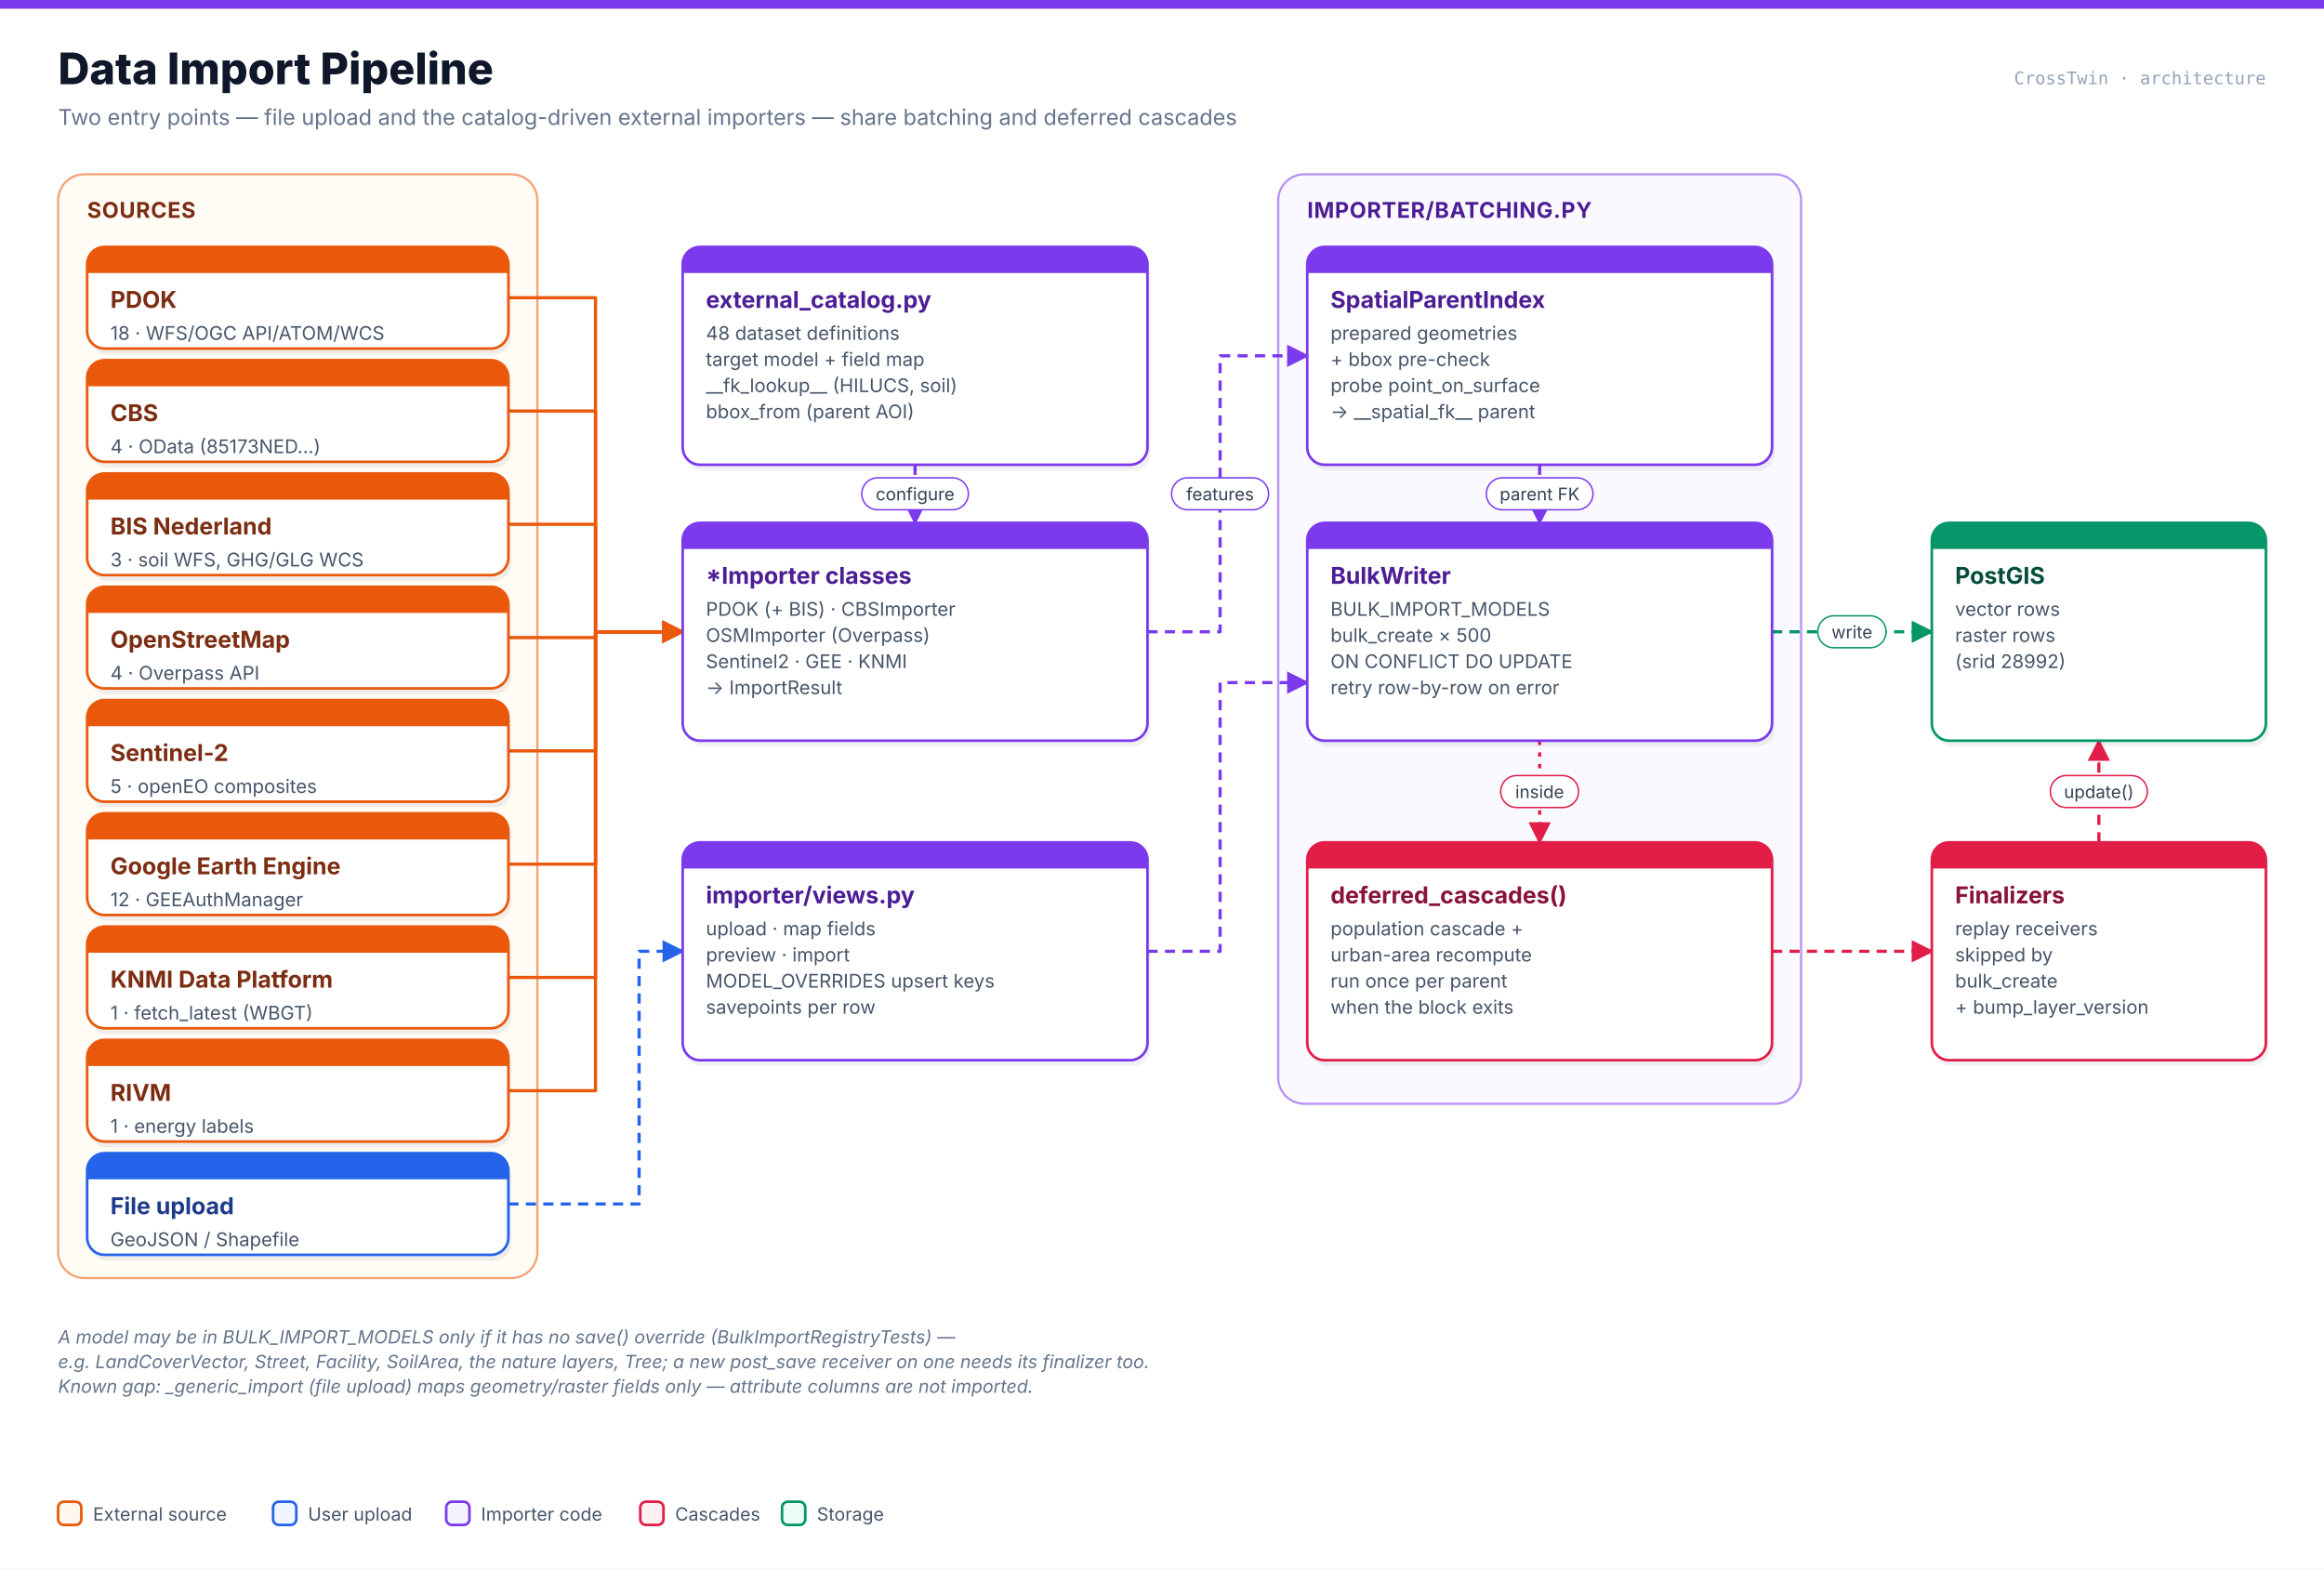
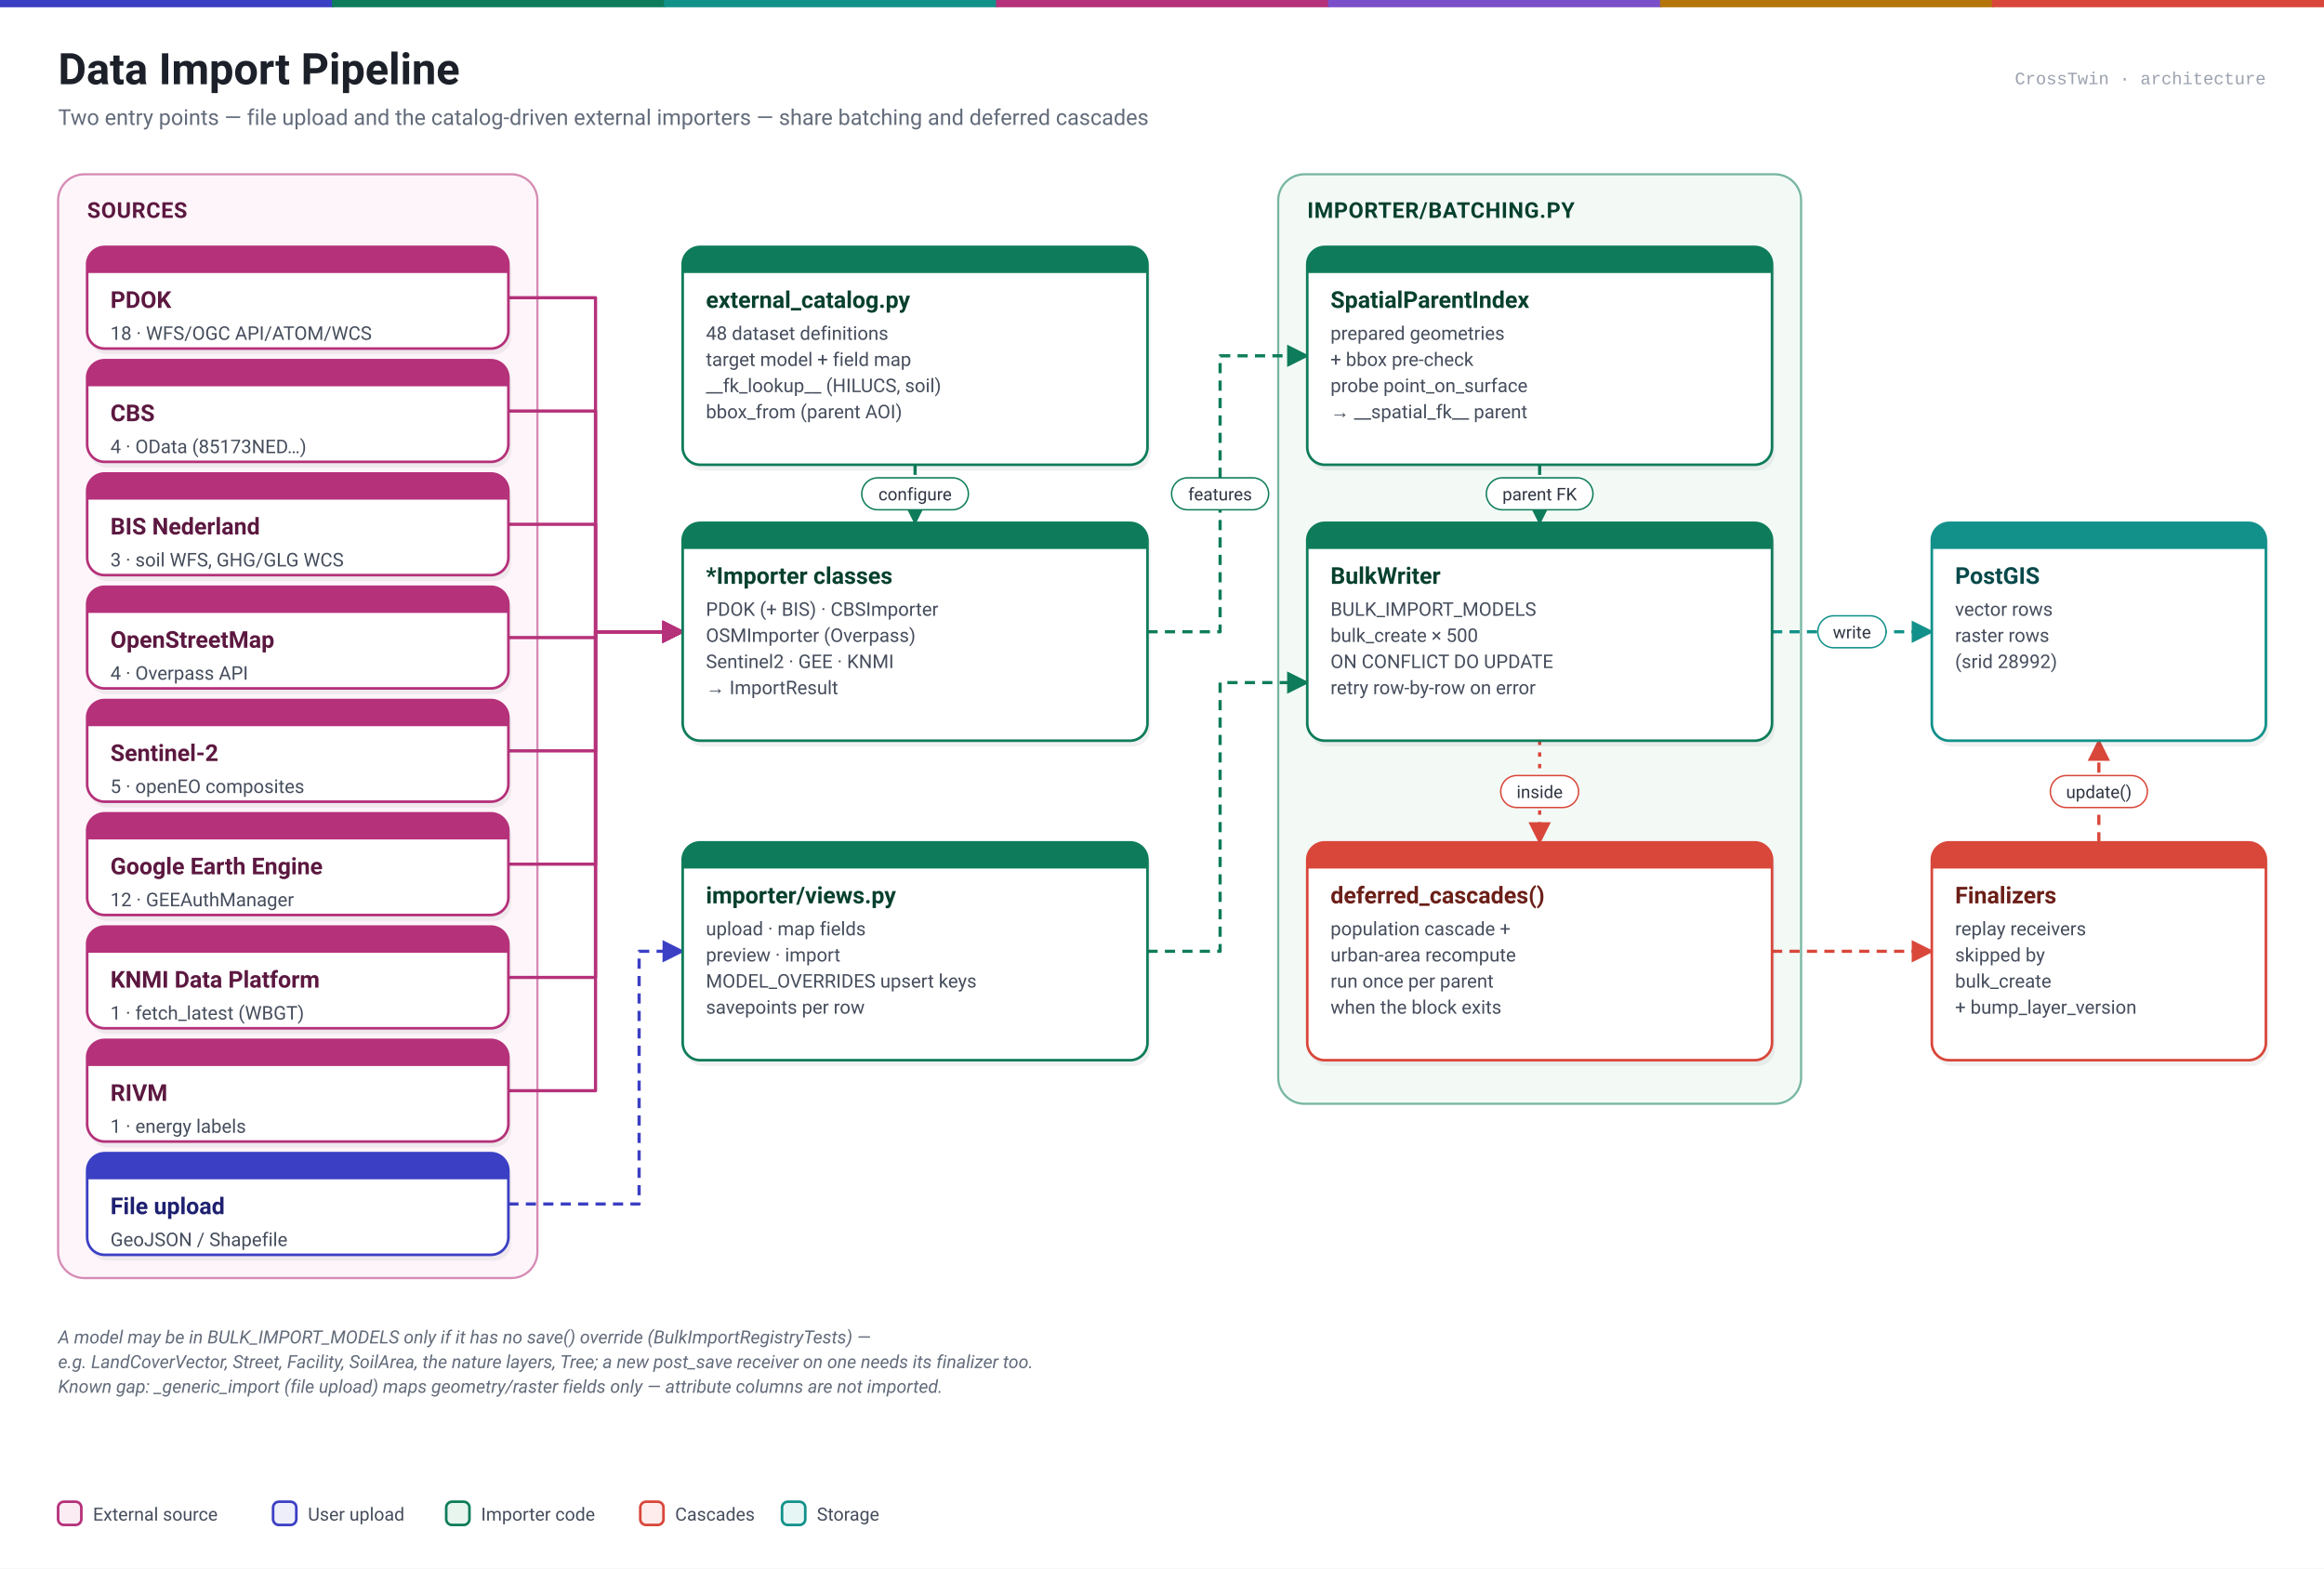
<svg xmlns="http://www.w3.org/2000/svg" viewBox="0 0 1600 1080" width="1600" height="1080" role="img" aria-label="Data Import Pipeline">
  <style>
-   .t { font-family:'Inter','Segoe UI',system-ui,-apple-system,sans-serif; }
-   .m { font-family:'IBM Plex Mono','Cascadia Code',Consolas,monospace; }
+   .t { font-family:'Roboto','Helvetica Neue','Arial',sans-serif; }
+   .m { font-family:'JetBrains Mono','Consolas','Courier New',monospace; }
  .flow { stroke-dasharray:7 5; animation:dash 1.2s linear infinite; }
  @keyframes dash { to { stroke-dashoffset:-24; } }
  @media (prefers-reduced-motion: reduce) { .flow { animation:none; } }
</style>
  <defs>
    <marker id="a-client" viewBox="0 0 10 10" refX="9" refY="5" markerWidth="7" markerHeight="7" orient="auto-start-reverse">
-       <path d="M0,0 L10,5 L0,10 z" fill="#2563eb" />
+       <path d="M0,0 L10,5 L0,10 z" fill="#3b3fc4" />
    </marker>
    <marker id="as-client" viewBox="0 0 10 10" refX="9" refY="5" markerWidth="7" markerHeight="7" orient="auto-start-reverse">
-       <path d="M0,0 L10,5 L0,10 z" fill="#2563eb" />
+       <path d="M0,0 L10,5 L0,10 z" fill="#3b3fc4" />
    </marker>
    <marker id="a-django" viewBox="0 0 10 10" refX="9" refY="5" markerWidth="7" markerHeight="7" orient="auto-start-reverse">
-       <path d="M0,0 L10,5 L0,10 z" fill="#7c3aed" />
+       <path d="M0,0 L10,5 L0,10 z" fill="#0e7c5a" />
    </marker>
    <marker id="as-django" viewBox="0 0 10 10" refX="9" refY="5" markerWidth="7" markerHeight="7" orient="auto-start-reverse">
-       <path d="M0,0 L10,5 L0,10 z" fill="#7c3aed" />
+       <path d="M0,0 L10,5 L0,10 z" fill="#0e7c5a" />
    </marker>
    <marker id="a-data" viewBox="0 0 10 10" refX="9" refY="5" markerWidth="7" markerHeight="7" orient="auto-start-reverse">
-       <path d="M0,0 L10,5 L0,10 z" fill="#059669" />
+       <path d="M0,0 L10,5 L0,10 z" fill="#12918a" />
    </marker>
    <marker id="as-data" viewBox="0 0 10 10" refX="9" refY="5" markerWidth="7" markerHeight="7" orient="auto-start-reverse">
-       <path d="M0,0 L10,5 L0,10 z" fill="#059669" />
+       <path d="M0,0 L10,5 L0,10 z" fill="#12918a" />
    </marker>
    <marker id="a-external" viewBox="0 0 10 10" refX="9" refY="5" markerWidth="7" markerHeight="7" orient="auto-start-reverse">
-       <path d="M0,0 L10,5 L0,10 z" fill="#ea580c" />
+       <path d="M0,0 L10,5 L0,10 z" fill="#b5317a" />
    </marker>
    <marker id="as-external" viewBox="0 0 10 10" refX="9" refY="5" markerWidth="7" markerHeight="7" orient="auto-start-reverse">
-       <path d="M0,0 L10,5 L0,10 z" fill="#ea580c" />
+       <path d="M0,0 L10,5 L0,10 z" fill="#b5317a" />
    </marker>
    <marker id="a-raster" viewBox="0 0 10 10" refX="9" refY="5" markerWidth="7" markerHeight="7" orient="auto-start-reverse">
-       <path d="M0,0 L10,5 L0,10 z" fill="#0891b2" />
+       <path d="M0,0 L10,5 L0,10 z" fill="#7b4fc9" />
    </marker>
    <marker id="as-raster" viewBox="0 0 10 10" refX="9" refY="5" markerWidth="7" markerHeight="7" orient="auto-start-reverse">
-       <path d="M0,0 L10,5 L0,10 z" fill="#0891b2" />
+       <path d="M0,0 L10,5 L0,10 z" fill="#7b4fc9" />
    </marker>
    <marker id="a-cache" viewBox="0 0 10 10" refX="9" refY="5" markerWidth="7" markerHeight="7" orient="auto-start-reverse">
-       <path d="M0,0 L10,5 L0,10 z" fill="#d97706" />
+       <path d="M0,0 L10,5 L0,10 z" fill="#b5750a" />
    </marker>
    <marker id="as-cache" viewBox="0 0 10 10" refX="9" refY="5" markerWidth="7" markerHeight="7" orient="auto-start-reverse">
-       <path d="M0,0 L10,5 L0,10 z" fill="#d97706" />
+       <path d="M0,0 L10,5 L0,10 z" fill="#b5750a" />
    </marker>
    <marker id="a-signal" viewBox="0 0 10 10" refX="9" refY="5" markerWidth="7" markerHeight="7" orient="auto-start-reverse">
-       <path d="M0,0 L10,5 L0,10 z" fill="#e11d48" />
+       <path d="M0,0 L10,5 L0,10 z" fill="#d9473a" />
    </marker>
    <marker id="as-signal" viewBox="0 0 10 10" refX="9" refY="5" markerWidth="7" markerHeight="7" orient="auto-start-reverse">
-       <path d="M0,0 L10,5 L0,10 z" fill="#e11d48" />
+       <path d="M0,0 L10,5 L0,10 z" fill="#d9473a" />
    </marker>
    <marker id="a-neutral" viewBox="0 0 10 10" refX="9" refY="5" markerWidth="7" markerHeight="7" orient="auto-start-reverse">
-       <path d="M0,0 L10,5 L0,10 z" fill="#475569" />
+       <path d="M0,0 L10,5 L0,10 z" fill="#3f4756" />
    </marker>
    <marker id="as-neutral" viewBox="0 0 10 10" refX="9" refY="5" markerWidth="7" markerHeight="7" orient="auto-start-reverse">
-       <path d="M0,0 L10,5 L0,10 z" fill="#475569" />
+       <path d="M0,0 L10,5 L0,10 z" fill="#3f4756" />
    </marker>
  </defs>
  <rect width="1600" height="1080" fill="#ffffff" />
-   <rect width="1600" height="6" fill="#7c3aed" />
-   <text class="t" x="40" y="58" font-size="30" font-weight="800" fill="#0f172a">Data Import Pipeline</text>
-   <text class="t" x="40" y="86" font-size="15" fill="#64748b">Two entry points — file upload and the catalog-driven external importers — share batching and deferred cascades</text>
-   <text class="m" x="1560" y="58" font-size="12" fill="#94a3b8" text-anchor="end">CrossTwin · architecture</text>
-   <rect x="40" y="120" width="330" height="760" rx="18" fill="#fff7ed" fill-opacity="0.55" stroke="#ea580c" stroke-opacity="0.55" stroke-width="1.5" />
-   <text class="t" x="60" y="150" font-size="15" font-weight="700" fill="#7c2d12" letter-spacing="0.4">SOURCES</text>
-   <rect x="880" y="120" width="360" height="640" rx="18" fill="#f5f3ff" fill-opacity="0.55" stroke="#7c3aed" stroke-opacity="0.55" stroke-width="1.5" />
-   <text class="t" x="900" y="150" font-size="15" font-weight="700" fill="#4c1d95" letter-spacing="0.4">IMPORTER/BATCHING.PY</text>
-   <path d="M1060,510 L1060,580" fill="none" stroke="#e11d48" stroke-width="2.2" stroke-linejoin="round" stroke-dasharray="3 5" marker-end="url(#a-signal)" />
-   <path d="M1445,580 L1445,510" fill="none" stroke="#e11d48" stroke-width="2.2" stroke-linejoin="round" class="flow" marker-end="url(#a-signal)" />
-   <path d="M1220,655 L1330,655" fill="none" stroke="#e11d48" stroke-width="2.2" stroke-linejoin="round" class="flow" marker-end="url(#a-signal)" />
-   <path d="M1220,435 L1330,435" fill="none" stroke="#059669" stroke-width="2.2" stroke-linejoin="round" class="flow" marker-end="url(#a-data)" />
-   <path d="M790,655 L840,655 L840,470 L900,470" fill="none" stroke="#7c3aed" stroke-width="2.2" stroke-linejoin="round" class="flow" marker-end="url(#a-django)" />
-   <path d="M1060,320 L1060,360" fill="none" stroke="#7c3aed" stroke-width="2.2" stroke-linejoin="round" class="flow" marker-end="url(#a-django)" />
-   <path d="M790,435 L840,435 L840,245 L900,245" fill="none" stroke="#7c3aed" stroke-width="2.2" stroke-linejoin="round" class="flow" marker-end="url(#a-django)" />
-   <path d="M350,829 L440,829 L440,655 L470,655" fill="none" stroke="#2563eb" stroke-width="2.2" stroke-linejoin="round" class="flow" marker-end="url(#a-client)" />
-   <path d="M630,320 L630,360" fill="none" stroke="#7c3aed" stroke-width="2.2" stroke-linejoin="round" class="flow" marker-end="url(#a-django)" />
-   <path d="M350,751 L410,751 L410,435 L470,435" fill="none" stroke="#ea580c" stroke-width="2.2" stroke-linejoin="round" marker-end="url(#a-external)" />
-   <path d="M350,673 L410,673 L410,435 L470,435" fill="none" stroke="#ea580c" stroke-width="2.2" stroke-linejoin="round" marker-end="url(#a-external)" />
-   <path d="M350,595 L410,595 L410,435 L470,435" fill="none" stroke="#ea580c" stroke-width="2.2" stroke-linejoin="round" marker-end="url(#a-external)" />
-   <path d="M350,517 L410,517 L410,435 L470,435" fill="none" stroke="#ea580c" stroke-width="2.2" stroke-linejoin="round" marker-end="url(#a-external)" />
-   <path d="M350,439 L410,439 L410,435 L470,435" fill="none" stroke="#ea580c" stroke-width="2.2" stroke-linejoin="round" marker-end="url(#a-external)" />
-   <path d="M350,361 L410,361 L410,435 L470,435" fill="none" stroke="#ea580c" stroke-width="2.2" stroke-linejoin="round" marker-end="url(#a-external)" />
-   <path d="M350,283 L410,283 L410,435 L470,435" fill="none" stroke="#ea580c" stroke-width="2.2" stroke-linejoin="round" marker-end="url(#a-external)" />
-   <path d="M350,205 L410,205 L410,435 L470,435" fill="none" stroke="#ea580c" stroke-width="2.2" stroke-linejoin="round" marker-end="url(#a-external)" />
-   <rect x="62" y="174" width="290" height="70" rx="12" fill="#0f172a" fill-opacity="0.06" />
-   <rect x="60" y="170" width="290" height="70" rx="12" fill="#fff" stroke="#ea580c" stroke-width="1.8" />
-   <path d="M72,170 h266 a12,12 0 0 1 12,12 v6 h-290 v-6 a12,12 0 0 1 12,-12 z" fill="#ea580c" />
-   <text class="t" x="76" y="212" font-size="16" font-weight="700" fill="#7c2d12">PDOK</text>
-   <text class="t" x="76" y="234" font-size="13" fill="#475569">18 · WFS/OGC API/ATOM/WCS</text>
-   <rect x="62" y="252" width="290" height="70" rx="12" fill="#0f172a" fill-opacity="0.06" />
-   <rect x="60" y="248" width="290" height="70" rx="12" fill="#fff" stroke="#ea580c" stroke-width="1.8" />
-   <path d="M72,248 h266 a12,12 0 0 1 12,12 v6 h-290 v-6 a12,12 0 0 1 12,-12 z" fill="#ea580c" />
-   <text class="t" x="76" y="290" font-size="16" font-weight="700" fill="#7c2d12">CBS</text>
-   <text class="t" x="76" y="312" font-size="13" fill="#475569">4 · OData (85173NED…)</text>
-   <rect x="62" y="330" width="290" height="70" rx="12" fill="#0f172a" fill-opacity="0.06" />
-   <rect x="60" y="326" width="290" height="70" rx="12" fill="#fff" stroke="#ea580c" stroke-width="1.8" />
-   <path d="M72,326 h266 a12,12 0 0 1 12,12 v6 h-290 v-6 a12,12 0 0 1 12,-12 z" fill="#ea580c" />
-   <text class="t" x="76" y="368" font-size="16" font-weight="700" fill="#7c2d12">BIS Nederland</text>
-   <text class="t" x="76" y="390" font-size="13" fill="#475569">3 · soil WFS, GHG/GLG WCS</text>
-   <rect x="62" y="408" width="290" height="70" rx="12" fill="#0f172a" fill-opacity="0.06" />
-   <rect x="60" y="404" width="290" height="70" rx="12" fill="#fff" stroke="#ea580c" stroke-width="1.8" />
-   <path d="M72,404 h266 a12,12 0 0 1 12,12 v6 h-290 v-6 a12,12 0 0 1 12,-12 z" fill="#ea580c" />
-   <text class="t" x="76" y="446" font-size="16" font-weight="700" fill="#7c2d12">OpenStreetMap</text>
-   <text class="t" x="76" y="468" font-size="13" fill="#475569">4 · Overpass API</text>
-   <rect x="62" y="486" width="290" height="70" rx="12" fill="#0f172a" fill-opacity="0.06" />
-   <rect x="60" y="482" width="290" height="70" rx="12" fill="#fff" stroke="#ea580c" stroke-width="1.8" />
-   <path d="M72,482 h266 a12,12 0 0 1 12,12 v6 h-290 v-6 a12,12 0 0 1 12,-12 z" fill="#ea580c" />
-   <text class="t" x="76" y="524" font-size="16" font-weight="700" fill="#7c2d12">Sentinel-2</text>
-   <text class="t" x="76" y="546" font-size="13" fill="#475569">5 · openEO composites</text>
-   <rect x="62" y="564" width="290" height="70" rx="12" fill="#0f172a" fill-opacity="0.06" />
-   <rect x="60" y="560" width="290" height="70" rx="12" fill="#fff" stroke="#ea580c" stroke-width="1.8" />
-   <path d="M72,560 h266 a12,12 0 0 1 12,12 v6 h-290 v-6 a12,12 0 0 1 12,-12 z" fill="#ea580c" />
-   <text class="t" x="76" y="602" font-size="16" font-weight="700" fill="#7c2d12">Google Earth Engine</text>
-   <text class="t" x="76" y="624" font-size="13" fill="#475569">12 · GEEAuthManager</text>
-   <rect x="62" y="642" width="290" height="70" rx="12" fill="#0f172a" fill-opacity="0.06" />
-   <rect x="60" y="638" width="290" height="70" rx="12" fill="#fff" stroke="#ea580c" stroke-width="1.8" />
-   <path d="M72,638 h266 a12,12 0 0 1 12,12 v6 h-290 v-6 a12,12 0 0 1 12,-12 z" fill="#ea580c" />
-   <text class="t" x="76" y="680" font-size="16" font-weight="700" fill="#7c2d12">KNMI Data Platform</text>
-   <text class="t" x="76" y="702" font-size="13" fill="#475569">1 · fetch_latest (WBGT)</text>
-   <rect x="62" y="720" width="290" height="70" rx="12" fill="#0f172a" fill-opacity="0.06" />
-   <rect x="60" y="716" width="290" height="70" rx="12" fill="#fff" stroke="#ea580c" stroke-width="1.8" />
-   <path d="M72,716 h266 a12,12 0 0 1 12,12 v6 h-290 v-6 a12,12 0 0 1 12,-12 z" fill="#ea580c" />
-   <text class="t" x="76" y="758" font-size="16" font-weight="700" fill="#7c2d12">RIVM</text>
-   <text class="t" x="76" y="780" font-size="13" fill="#475569">1 · energy labels</text>
-   <rect x="62" y="798" width="290" height="70" rx="12" fill="#0f172a" fill-opacity="0.06" />
-   <rect x="60" y="794" width="290" height="70" rx="12" fill="#fff" stroke="#2563eb" stroke-width="1.8" />
-   <path d="M72,794 h266 a12,12 0 0 1 12,12 v6 h-290 v-6 a12,12 0 0 1 12,-12 z" fill="#2563eb" />
-   <text class="t" x="76" y="836" font-size="16" font-weight="700" fill="#1e3a8a">File upload</text>
-   <text class="t" x="76" y="858" font-size="13" fill="#475569">GeoJSON / Shapefile</text>
-   <rect x="472" y="174" width="320" height="150" rx="12" fill="#0f172a" fill-opacity="0.06" />
-   <rect x="470" y="170" width="320" height="150" rx="12" fill="#fff" stroke="#7c3aed" stroke-width="1.8" />
-   <path d="M482,170 h296 a12,12 0 0 1 12,12 v6 h-320 v-6 a12,12 0 0 1 12,-12 z" fill="#7c3aed" />
-   <text class="t" x="486" y="212" font-size="16" font-weight="700" fill="#4c1d95">external_catalog.py</text>
-   <text class="t" x="486" y="234" font-size="13" fill="#475569">48 dataset definitions</text>
-   <text class="t" x="486" y="252" font-size="13" fill="#475569">target model + field map</text>
-   <text class="t" x="486" y="270" font-size="13" fill="#475569">__fk_lookup__ (HILUCS, soil)</text>
-   <text class="t" x="486" y="288" font-size="13" fill="#475569">bbox_from (parent AOI)</text>
-   <rect x="472" y="364" width="320" height="150" rx="12" fill="#0f172a" fill-opacity="0.06" />
-   <rect x="470" y="360" width="320" height="150" rx="12" fill="#fff" stroke="#7c3aed" stroke-width="1.8" />
-   <path d="M482,360 h296 a12,12 0 0 1 12,12 v6 h-320 v-6 a12,12 0 0 1 12,-12 z" fill="#7c3aed" />
-   <text class="t" x="486" y="402" font-size="16" font-weight="700" fill="#4c1d95">*Importer classes</text>
-   <text class="t" x="486" y="424" font-size="13" fill="#475569">PDOK (+ BIS) · CBSImporter</text>
-   <text class="t" x="486" y="442" font-size="13" fill="#475569">OSMImporter (Overpass)</text>
-   <text class="t" x="486" y="460" font-size="13" fill="#475569">Sentinel2 · GEE · KNMI</text>
-   <text class="t" x="486" y="478" font-size="13" fill="#475569">→ ImportResult</text>
-   <rect x="472" y="584" width="320" height="150" rx="12" fill="#0f172a" fill-opacity="0.06" />
-   <rect x="470" y="580" width="320" height="150" rx="12" fill="#fff" stroke="#7c3aed" stroke-width="1.8" />
-   <path d="M482,580 h296 a12,12 0 0 1 12,12 v6 h-320 v-6 a12,12 0 0 1 12,-12 z" fill="#7c3aed" />
-   <text class="t" x="486" y="622" font-size="16" font-weight="700" fill="#4c1d95">importer/views.py</text>
-   <text class="t" x="486" y="644" font-size="13" fill="#475569">upload · map fields</text>
-   <text class="t" x="486" y="662" font-size="13" fill="#475569">preview · import</text>
-   <text class="t" x="486" y="680" font-size="13" fill="#475569">MODEL_OVERRIDES upsert keys</text>
-   <text class="t" x="486" y="698" font-size="13" fill="#475569">savepoints per row</text>
-   <rect x="902" y="174" width="320" height="150" rx="12" fill="#0f172a" fill-opacity="0.06" />
-   <rect x="900" y="170" width="320" height="150" rx="12" fill="#fff" stroke="#7c3aed" stroke-width="1.8" />
-   <path d="M912,170 h296 a12,12 0 0 1 12,12 v6 h-320 v-6 a12,12 0 0 1 12,-12 z" fill="#7c3aed" />
-   <text class="t" x="916" y="212" font-size="16" font-weight="700" fill="#4c1d95">SpatialParentIndex</text>
-   <text class="t" x="916" y="234" font-size="13" fill="#475569">prepared geometries</text>
-   <text class="t" x="916" y="252" font-size="13" fill="#475569">+ bbox pre-check</text>
-   <text class="t" x="916" y="270" font-size="13" fill="#475569">probe point_on_surface</text>
-   <text class="t" x="916" y="288" font-size="13" fill="#475569">→ __spatial_fk__ parent</text>
-   <rect x="902" y="364" width="320" height="150" rx="12" fill="#0f172a" fill-opacity="0.06" />
-   <rect x="900" y="360" width="320" height="150" rx="12" fill="#fff" stroke="#7c3aed" stroke-width="1.8" />
-   <path d="M912,360 h296 a12,12 0 0 1 12,12 v6 h-320 v-6 a12,12 0 0 1 12,-12 z" fill="#7c3aed" />
-   <text class="t" x="916" y="402" font-size="16" font-weight="700" fill="#4c1d95">BulkWriter</text>
-   <text class="t" x="916" y="424" font-size="13" fill="#475569">BULK_IMPORT_MODELS</text>
-   <text class="t" x="916" y="442" font-size="13" fill="#475569">bulk_create × 500</text>
-   <text class="t" x="916" y="460" font-size="13" fill="#475569">ON CONFLICT DO UPDATE</text>
-   <text class="t" x="916" y="478" font-size="13" fill="#475569">retry row-by-row on error</text>
-   <rect x="902" y="584" width="320" height="150" rx="12" fill="#0f172a" fill-opacity="0.06" />
-   <rect x="900" y="580" width="320" height="150" rx="12" fill="#fff" stroke="#e11d48" stroke-width="1.8" />
-   <path d="M912,580 h296 a12,12 0 0 1 12,12 v6 h-320 v-6 a12,12 0 0 1 12,-12 z" fill="#e11d48" />
-   <text class="t" x="916" y="622" font-size="16" font-weight="700" fill="#881337">deferred_cascades()</text>
-   <text class="t" x="916" y="644" font-size="13" fill="#475569">population cascade +</text>
-   <text class="t" x="916" y="662" font-size="13" fill="#475569">urban-area recompute</text>
-   <text class="t" x="916" y="680" font-size="13" fill="#475569">run once per parent</text>
-   <text class="t" x="916" y="698" font-size="13" fill="#475569">when the block exits</text>
-   <rect x="1332" y="364" width="230" height="150" rx="12" fill="#0f172a" fill-opacity="0.06" />
-   <rect x="1330" y="360" width="230" height="150" rx="12" fill="#fff" stroke="#059669" stroke-width="1.8" />
-   <path d="M1342,360 h206 a12,12 0 0 1 12,12 v6 h-230 v-6 a12,12 0 0 1 12,-12 z" fill="#059669" />
-   <text class="t" x="1346" y="402" font-size="16" font-weight="700" fill="#064e3b">PostGIS</text>
-   <text class="t" x="1346" y="424" font-size="13" fill="#475569">vector rows</text>
-   <text class="t" x="1346" y="442" font-size="13" fill="#475569">raster rows</text>
-   <text class="t" x="1346" y="460" font-size="13" fill="#475569">(srid 28992)</text>
-   <rect x="1332" y="584" width="230" height="150" rx="12" fill="#0f172a" fill-opacity="0.06" />
-   <rect x="1330" y="580" width="230" height="150" rx="12" fill="#fff" stroke="#e11d48" stroke-width="1.8" />
-   <path d="M1342,580 h206 a12,12 0 0 1 12,12 v6 h-230 v-6 a12,12 0 0 1 12,-12 z" fill="#e11d48" />
-   <text class="t" x="1346" y="622" font-size="16" font-weight="700" fill="#881337">Finalizers</text>
-   <text class="t" x="1346" y="644" font-size="13" fill="#475569">replay receivers</text>
-   <text class="t" x="1346" y="662" font-size="13" fill="#475569">skipped by</text>
-   <text class="t" x="1346" y="680" font-size="13" fill="#475569">bulk_create</text>
-   <text class="t" x="1346" y="698" font-size="13" fill="#475569">+ bump_layer_version</text>
-   <rect x="593.3" y="329.0" width="73.4" height="22" rx="11" fill="#fff" stroke="#7c3aed" stroke-width="1" />
-   <text class="t" x="630.0" y="344.5" font-size="12" fill="#334155" text-anchor="middle">configure</text>
-   <rect x="806.6" y="329.0" width="66.8" height="22" rx="11" fill="#fff" stroke="#7c3aed" stroke-width="1" />
-   <text class="t" x="840.0" y="344.5" font-size="12" fill="#334155" text-anchor="middle">features</text>
-   <rect x="1023.3" y="329.0" width="73.4" height="22" rx="11" fill="#fff" stroke="#7c3aed" stroke-width="1" />
-   <text class="t" x="1060.0" y="344.5" font-size="12" fill="#334155" text-anchor="middle">parent FK</text>
-   <rect x="1251.5" y="424.0" width="47.0" height="22" rx="11" fill="#fff" stroke="#059669" stroke-width="1" />
-   <text class="t" x="1275.0" y="439.5" font-size="12" fill="#334155" text-anchor="middle">write</text>
-   <rect x="1411.6" y="534.0" width="66.8" height="22" rx="11" fill="#fff" stroke="#e11d48" stroke-width="1" />
-   <text class="t" x="1445.0" y="549.5" font-size="12" fill="#334155" text-anchor="middle">update()</text>
-   <rect x="1033.2" y="534.0" width="53.6" height="22" rx="11" fill="#fff" stroke="#e11d48" stroke-width="1" />
-   <text class="t" x="1060.0" y="549.5" font-size="12" fill="#334155" text-anchor="middle">inside</text>
-   <text class="t" x="40" y="925" font-size="12.5" fill="#64748b" font-style="italic">A model may be in BULK_IMPORT_MODELS only if it has no save() override (BulkImportRegistryTests) —</text>
-   <text class="t" x="40" y="942" font-size="12.5" fill="#64748b" font-style="italic">e.g. LandCoverVector, Street, Facility, SoilArea, the nature layers, Tree; a new post_save receiver on one needs its finalizer too.</text>
-   <text class="t" x="40" y="959" font-size="12.5" fill="#64748b" font-style="italic">Known gap: _generic_import (file upload) maps geometry/raster fields only — attribute columns are not imported.</text>
-   <rect x="40" y="1034" width="16" height="16" rx="4" fill="#fff7ed" stroke="#ea580c" stroke-width="1.8" />
-   <text class="t" x="64" y="1047" font-size="12.5" fill="#475569">External source</text>
-   <rect x="188.0" y="1034" width="16" height="16" rx="4" fill="#eff6ff" stroke="#2563eb" stroke-width="1.8" />
-   <text class="t" x="212.0" y="1047" font-size="12.5" fill="#475569">User upload</text>
-   <rect x="307.2" y="1034" width="16" height="16" rx="4" fill="#f5f3ff" stroke="#7c3aed" stroke-width="1.8" />
-   <text class="t" x="331.2" y="1047" font-size="12.5" fill="#475569">Importer code</text>
-   <rect x="440.8" y="1034" width="16" height="16" rx="4" fill="#fff1f2" stroke="#e11d48" stroke-width="1.8" />
-   <text class="t" x="464.8" y="1047" font-size="12.5" fill="#475569">Cascades</text>
-   <rect x="538.4" y="1034" width="16" height="16" rx="4" fill="#ecfdf5" stroke="#059669" stroke-width="1.8" />
-   <text class="t" x="562.4" y="1047" font-size="12.5" fill="#475569">Storage</text>
+   <rect x="0.0" width="229.6" height="5" fill="#3b3fc4" />
+   <rect x="228.6" width="229.6" height="5" fill="#0e7c5a" />
+   <rect x="457.1" width="229.6" height="5" fill="#12918a" />
+   <rect x="685.7" width="229.6" height="5" fill="#b5317a" />
+   <rect x="914.3" width="229.6" height="5" fill="#7b4fc9" />
+   <rect x="1142.9" width="229.6" height="5" fill="#b5750a" />
+   <rect x="1371.4" width="229.6" height="5" fill="#d9473a" />
+   <text class="t" x="40" y="58" font-size="30" font-weight="600" fill="#1b2029">Data Import Pipeline</text>
+   <text class="t" x="40" y="86" font-size="15" fill="#626b7a">Two entry points — file upload and the catalog-driven external importers — share batching and deferred cascades</text>
+   <text class="m" x="1560" y="58" font-size="12" fill="#9aa1ad" text-anchor="end">CrossTwin · architecture</text>
+   <rect x="40" y="120" width="330" height="760" rx="18" fill="#fbecf4" fill-opacity="0.55" stroke="#b5317a" stroke-opacity="0.55" stroke-width="1.5" />
+   <text class="t" x="60" y="150" font-size="15" font-weight="700" fill="#5c1840" letter-spacing="0.4">SOURCES</text>
+   <rect x="880" y="120" width="360" height="640" rx="18" fill="#e8f5ef" fill-opacity="0.55" stroke="#0e7c5a" stroke-opacity="0.55" stroke-width="1.5" />
+   <text class="t" x="900" y="150" font-size="15" font-weight="700" fill="#07402e" letter-spacing="0.4">IMPORTER/BATCHING.PY</text>
+   <path d="M1060,510 L1060,580" fill="none" stroke="#d9473a" stroke-width="2.2" stroke-linejoin="round" stroke-dasharray="3 5" marker-end="url(#a-signal)" />
+   <path d="M1445,580 L1445,510" fill="none" stroke="#d9473a" stroke-width="2.2" stroke-linejoin="round" class="flow" marker-end="url(#a-signal)" />
+   <path d="M1220,655 L1330,655" fill="none" stroke="#d9473a" stroke-width="2.2" stroke-linejoin="round" class="flow" marker-end="url(#a-signal)" />
+   <path d="M1220,435 L1330,435" fill="none" stroke="#12918a" stroke-width="2.2" stroke-linejoin="round" class="flow" marker-end="url(#a-data)" />
+   <path d="M790,655 L840,655 L840,470 L900,470" fill="none" stroke="#0e7c5a" stroke-width="2.2" stroke-linejoin="round" class="flow" marker-end="url(#a-django)" />
+   <path d="M1060,320 L1060,360" fill="none" stroke="#0e7c5a" stroke-width="2.2" stroke-linejoin="round" class="flow" marker-end="url(#a-django)" />
+   <path d="M790,435 L840,435 L840,245 L900,245" fill="none" stroke="#0e7c5a" stroke-width="2.2" stroke-linejoin="round" class="flow" marker-end="url(#a-django)" />
+   <path d="M350,829 L440,829 L440,655 L470,655" fill="none" stroke="#3b3fc4" stroke-width="2.2" stroke-linejoin="round" class="flow" marker-end="url(#a-client)" />
+   <path d="M630,320 L630,360" fill="none" stroke="#0e7c5a" stroke-width="2.2" stroke-linejoin="round" class="flow" marker-end="url(#a-django)" />
+   <path d="M350,751 L410,751 L410,435 L470,435" fill="none" stroke="#b5317a" stroke-width="2.2" stroke-linejoin="round" marker-end="url(#a-external)" />
+   <path d="M350,673 L410,673 L410,435 L470,435" fill="none" stroke="#b5317a" stroke-width="2.2" stroke-linejoin="round" marker-end="url(#a-external)" />
+   <path d="M350,595 L410,595 L410,435 L470,435" fill="none" stroke="#b5317a" stroke-width="2.2" stroke-linejoin="round" marker-end="url(#a-external)" />
+   <path d="M350,517 L410,517 L410,435 L470,435" fill="none" stroke="#b5317a" stroke-width="2.2" stroke-linejoin="round" marker-end="url(#a-external)" />
+   <path d="M350,439 L410,439 L410,435 L470,435" fill="none" stroke="#b5317a" stroke-width="2.2" stroke-linejoin="round" marker-end="url(#a-external)" />
+   <path d="M350,361 L410,361 L410,435 L470,435" fill="none" stroke="#b5317a" stroke-width="2.2" stroke-linejoin="round" marker-end="url(#a-external)" />
+   <path d="M350,283 L410,283 L410,435 L470,435" fill="none" stroke="#b5317a" stroke-width="2.2" stroke-linejoin="round" marker-end="url(#a-external)" />
+   <path d="M350,205 L410,205 L410,435 L470,435" fill="none" stroke="#b5317a" stroke-width="2.2" stroke-linejoin="round" marker-end="url(#a-external)" />
+   <rect x="62" y="174" width="290" height="70" rx="12" fill="#1b2029" fill-opacity="0.06" />
+   <rect x="60" y="170" width="290" height="70" rx="12" fill="#fff" stroke="#b5317a" stroke-width="1.8" />
+   <path d="M72,170 h266 a12,12 0 0 1 12,12 v6 h-290 v-6 a12,12 0 0 1 12,-12 z" fill="#b5317a" />
+   <text class="t" x="76" y="212" font-size="16" font-weight="700" fill="#5c1840">PDOK</text>
+   <text class="t" x="76" y="234" font-size="13" fill="#454d5c">18 · WFS/OGC API/ATOM/WCS</text>
+   <rect x="62" y="252" width="290" height="70" rx="12" fill="#1b2029" fill-opacity="0.06" />
+   <rect x="60" y="248" width="290" height="70" rx="12" fill="#fff" stroke="#b5317a" stroke-width="1.8" />
+   <path d="M72,248 h266 a12,12 0 0 1 12,12 v6 h-290 v-6 a12,12 0 0 1 12,-12 z" fill="#b5317a" />
+   <text class="t" x="76" y="290" font-size="16" font-weight="700" fill="#5c1840">CBS</text>
+   <text class="t" x="76" y="312" font-size="13" fill="#454d5c">4 · OData (85173NED…)</text>
+   <rect x="62" y="330" width="290" height="70" rx="12" fill="#1b2029" fill-opacity="0.06" />
+   <rect x="60" y="326" width="290" height="70" rx="12" fill="#fff" stroke="#b5317a" stroke-width="1.8" />
+   <path d="M72,326 h266 a12,12 0 0 1 12,12 v6 h-290 v-6 a12,12 0 0 1 12,-12 z" fill="#b5317a" />
+   <text class="t" x="76" y="368" font-size="16" font-weight="700" fill="#5c1840">BIS Nederland</text>
+   <text class="t" x="76" y="390" font-size="13" fill="#454d5c">3 · soil WFS, GHG/GLG WCS</text>
+   <rect x="62" y="408" width="290" height="70" rx="12" fill="#1b2029" fill-opacity="0.06" />
+   <rect x="60" y="404" width="290" height="70" rx="12" fill="#fff" stroke="#b5317a" stroke-width="1.8" />
+   <path d="M72,404 h266 a12,12 0 0 1 12,12 v6 h-290 v-6 a12,12 0 0 1 12,-12 z" fill="#b5317a" />
+   <text class="t" x="76" y="446" font-size="16" font-weight="700" fill="#5c1840">OpenStreetMap</text>
+   <text class="t" x="76" y="468" font-size="13" fill="#454d5c">4 · Overpass API</text>
+   <rect x="62" y="486" width="290" height="70" rx="12" fill="#1b2029" fill-opacity="0.06" />
+   <rect x="60" y="482" width="290" height="70" rx="12" fill="#fff" stroke="#b5317a" stroke-width="1.8" />
+   <path d="M72,482 h266 a12,12 0 0 1 12,12 v6 h-290 v-6 a12,12 0 0 1 12,-12 z" fill="#b5317a" />
+   <text class="t" x="76" y="524" font-size="16" font-weight="700" fill="#5c1840">Sentinel-2</text>
+   <text class="t" x="76" y="546" font-size="13" fill="#454d5c">5 · openEO composites</text>
+   <rect x="62" y="564" width="290" height="70" rx="12" fill="#1b2029" fill-opacity="0.06" />
+   <rect x="60" y="560" width="290" height="70" rx="12" fill="#fff" stroke="#b5317a" stroke-width="1.8" />
+   <path d="M72,560 h266 a12,12 0 0 1 12,12 v6 h-290 v-6 a12,12 0 0 1 12,-12 z" fill="#b5317a" />
+   <text class="t" x="76" y="602" font-size="16" font-weight="700" fill="#5c1840">Google Earth Engine</text>
+   <text class="t" x="76" y="624" font-size="13" fill="#454d5c">12 · GEEAuthManager</text>
+   <rect x="62" y="642" width="290" height="70" rx="12" fill="#1b2029" fill-opacity="0.06" />
+   <rect x="60" y="638" width="290" height="70" rx="12" fill="#fff" stroke="#b5317a" stroke-width="1.8" />
+   <path d="M72,638 h266 a12,12 0 0 1 12,12 v6 h-290 v-6 a12,12 0 0 1 12,-12 z" fill="#b5317a" />
+   <text class="t" x="76" y="680" font-size="16" font-weight="700" fill="#5c1840">KNMI Data Platform</text>
+   <text class="t" x="76" y="702" font-size="13" fill="#454d5c">1 · fetch_latest (WBGT)</text>
+   <rect x="62" y="720" width="290" height="70" rx="12" fill="#1b2029" fill-opacity="0.06" />
+   <rect x="60" y="716" width="290" height="70" rx="12" fill="#fff" stroke="#b5317a" stroke-width="1.8" />
+   <path d="M72,716 h266 a12,12 0 0 1 12,12 v6 h-290 v-6 a12,12 0 0 1 12,-12 z" fill="#b5317a" />
+   <text class="t" x="76" y="758" font-size="16" font-weight="700" fill="#5c1840">RIVM</text>
+   <text class="t" x="76" y="780" font-size="13" fill="#454d5c">1 · energy labels</text>
+   <rect x="62" y="798" width="290" height="70" rx="12" fill="#1b2029" fill-opacity="0.06" />
+   <rect x="60" y="794" width="290" height="70" rx="12" fill="#fff" stroke="#3b3fc4" stroke-width="1.8" />
+   <path d="M72,794 h266 a12,12 0 0 1 12,12 v6 h-290 v-6 a12,12 0 0 1 12,-12 z" fill="#3b3fc4" />
+   <text class="t" x="76" y="836" font-size="16" font-weight="700" fill="#1e2070">File upload</text>
+   <text class="t" x="76" y="858" font-size="13" fill="#454d5c">GeoJSON / Shapefile</text>
+   <rect x="472" y="174" width="320" height="150" rx="12" fill="#1b2029" fill-opacity="0.06" />
+   <rect x="470" y="170" width="320" height="150" rx="12" fill="#fff" stroke="#0e7c5a" stroke-width="1.8" />
+   <path d="M482,170 h296 a12,12 0 0 1 12,12 v6 h-320 v-6 a12,12 0 0 1 12,-12 z" fill="#0e7c5a" />
+   <text class="t" x="486" y="212" font-size="16" font-weight="700" fill="#07402e">external_catalog.py</text>
+   <text class="t" x="486" y="234" font-size="13" fill="#454d5c">48 dataset definitions</text>
+   <text class="t" x="486" y="252" font-size="13" fill="#454d5c">target model + field map</text>
+   <text class="t" x="486" y="270" font-size="13" fill="#454d5c">__fk_lookup__ (HILUCS, soil)</text>
+   <text class="t" x="486" y="288" font-size="13" fill="#454d5c">bbox_from (parent AOI)</text>
+   <rect x="472" y="364" width="320" height="150" rx="12" fill="#1b2029" fill-opacity="0.06" />
+   <rect x="470" y="360" width="320" height="150" rx="12" fill="#fff" stroke="#0e7c5a" stroke-width="1.8" />
+   <path d="M482,360 h296 a12,12 0 0 1 12,12 v6 h-320 v-6 a12,12 0 0 1 12,-12 z" fill="#0e7c5a" />
+   <text class="t" x="486" y="402" font-size="16" font-weight="700" fill="#07402e">*Importer classes</text>
+   <text class="t" x="486" y="424" font-size="13" fill="#454d5c">PDOK (+ BIS) · CBSImporter</text>
+   <text class="t" x="486" y="442" font-size="13" fill="#454d5c">OSMImporter (Overpass)</text>
+   <text class="t" x="486" y="460" font-size="13" fill="#454d5c">Sentinel2 · GEE · KNMI</text>
+   <text class="t" x="486" y="478" font-size="13" fill="#454d5c">→ ImportResult</text>
+   <rect x="472" y="584" width="320" height="150" rx="12" fill="#1b2029" fill-opacity="0.06" />
+   <rect x="470" y="580" width="320" height="150" rx="12" fill="#fff" stroke="#0e7c5a" stroke-width="1.8" />
+   <path d="M482,580 h296 a12,12 0 0 1 12,12 v6 h-320 v-6 a12,12 0 0 1 12,-12 z" fill="#0e7c5a" />
+   <text class="t" x="486" y="622" font-size="16" font-weight="700" fill="#07402e">importer/views.py</text>
+   <text class="t" x="486" y="644" font-size="13" fill="#454d5c">upload · map fields</text>
+   <text class="t" x="486" y="662" font-size="13" fill="#454d5c">preview · import</text>
+   <text class="t" x="486" y="680" font-size="13" fill="#454d5c">MODEL_OVERRIDES upsert keys</text>
+   <text class="t" x="486" y="698" font-size="13" fill="#454d5c">savepoints per row</text>
+   <rect x="902" y="174" width="320" height="150" rx="12" fill="#1b2029" fill-opacity="0.06" />
+   <rect x="900" y="170" width="320" height="150" rx="12" fill="#fff" stroke="#0e7c5a" stroke-width="1.8" />
+   <path d="M912,170 h296 a12,12 0 0 1 12,12 v6 h-320 v-6 a12,12 0 0 1 12,-12 z" fill="#0e7c5a" />
+   <text class="t" x="916" y="212" font-size="16" font-weight="700" fill="#07402e">SpatialParentIndex</text>
+   <text class="t" x="916" y="234" font-size="13" fill="#454d5c">prepared geometries</text>
+   <text class="t" x="916" y="252" font-size="13" fill="#454d5c">+ bbox pre-check</text>
+   <text class="t" x="916" y="270" font-size="13" fill="#454d5c">probe point_on_surface</text>
+   <text class="t" x="916" y="288" font-size="13" fill="#454d5c">→ __spatial_fk__ parent</text>
+   <rect x="902" y="364" width="320" height="150" rx="12" fill="#1b2029" fill-opacity="0.06" />
+   <rect x="900" y="360" width="320" height="150" rx="12" fill="#fff" stroke="#0e7c5a" stroke-width="1.8" />
+   <path d="M912,360 h296 a12,12 0 0 1 12,12 v6 h-320 v-6 a12,12 0 0 1 12,-12 z" fill="#0e7c5a" />
+   <text class="t" x="916" y="402" font-size="16" font-weight="700" fill="#07402e">BulkWriter</text>
+   <text class="t" x="916" y="424" font-size="13" fill="#454d5c">BULK_IMPORT_MODELS</text>
+   <text class="t" x="916" y="442" font-size="13" fill="#454d5c">bulk_create × 500</text>
+   <text class="t" x="916" y="460" font-size="13" fill="#454d5c">ON CONFLICT DO UPDATE</text>
+   <text class="t" x="916" y="478" font-size="13" fill="#454d5c">retry row-by-row on error</text>
+   <rect x="902" y="584" width="320" height="150" rx="12" fill="#1b2029" fill-opacity="0.06" />
+   <rect x="900" y="580" width="320" height="150" rx="12" fill="#fff" stroke="#d9473a" stroke-width="1.8" />
+   <path d="M912,580 h296 a12,12 0 0 1 12,12 v6 h-320 v-6 a12,12 0 0 1 12,-12 z" fill="#d9473a" />
+   <text class="t" x="916" y="622" font-size="16" font-weight="700" fill="#6b1f18">deferred_cascades()</text>
+   <text class="t" x="916" y="644" font-size="13" fill="#454d5c">population cascade +</text>
+   <text class="t" x="916" y="662" font-size="13" fill="#454d5c">urban-area recompute</text>
+   <text class="t" x="916" y="680" font-size="13" fill="#454d5c">run once per parent</text>
+   <text class="t" x="916" y="698" font-size="13" fill="#454d5c">when the block exits</text>
+   <rect x="1332" y="364" width="230" height="150" rx="12" fill="#1b2029" fill-opacity="0.06" />
+   <rect x="1330" y="360" width="230" height="150" rx="12" fill="#fff" stroke="#12918a" stroke-width="1.8" />
+   <path d="M1342,360 h206 a12,12 0 0 1 12,12 v6 h-230 v-6 a12,12 0 0 1 12,-12 z" fill="#12918a" />
+   <text class="t" x="1346" y="402" font-size="16" font-weight="700" fill="#08494a">PostGIS</text>
+   <text class="t" x="1346" y="424" font-size="13" fill="#454d5c">vector rows</text>
+   <text class="t" x="1346" y="442" font-size="13" fill="#454d5c">raster rows</text>
+   <text class="t" x="1346" y="460" font-size="13" fill="#454d5c">(srid 28992)</text>
+   <rect x="1332" y="584" width="230" height="150" rx="12" fill="#1b2029" fill-opacity="0.06" />
+   <rect x="1330" y="580" width="230" height="150" rx="12" fill="#fff" stroke="#d9473a" stroke-width="1.8" />
+   <path d="M1342,580 h206 a12,12 0 0 1 12,12 v6 h-230 v-6 a12,12 0 0 1 12,-12 z" fill="#d9473a" />
+   <text class="t" x="1346" y="622" font-size="16" font-weight="700" fill="#6b1f18">Finalizers</text>
+   <text class="t" x="1346" y="644" font-size="13" fill="#454d5c">replay receivers</text>
+   <text class="t" x="1346" y="662" font-size="13" fill="#454d5c">skipped by</text>
+   <text class="t" x="1346" y="680" font-size="13" fill="#454d5c">bulk_create</text>
+   <text class="t" x="1346" y="698" font-size="13" fill="#454d5c">+ bump_layer_version</text>
+   <rect x="593.3" y="329.0" width="73.4" height="22" rx="11" fill="#fff" stroke="#0e7c5a" stroke-width="1" />
+   <text class="t" x="630.0" y="344.5" font-size="12" fill="#2f3542" text-anchor="middle">configure</text>
+   <rect x="806.6" y="329.0" width="66.8" height="22" rx="11" fill="#fff" stroke="#0e7c5a" stroke-width="1" />
+   <text class="t" x="840.0" y="344.5" font-size="12" fill="#2f3542" text-anchor="middle">features</text>
+   <rect x="1023.3" y="329.0" width="73.4" height="22" rx="11" fill="#fff" stroke="#0e7c5a" stroke-width="1" />
+   <text class="t" x="1060.0" y="344.5" font-size="12" fill="#2f3542" text-anchor="middle">parent FK</text>
+   <rect x="1251.5" y="424.0" width="47.0" height="22" rx="11" fill="#fff" stroke="#12918a" stroke-width="1" />
+   <text class="t" x="1275.0" y="439.5" font-size="12" fill="#2f3542" text-anchor="middle">write</text>
+   <rect x="1411.6" y="534.0" width="66.8" height="22" rx="11" fill="#fff" stroke="#d9473a" stroke-width="1" />
+   <text class="t" x="1445.0" y="549.5" font-size="12" fill="#2f3542" text-anchor="middle">update()</text>
+   <rect x="1033.2" y="534.0" width="53.6" height="22" rx="11" fill="#fff" stroke="#d9473a" stroke-width="1" />
+   <text class="t" x="1060.0" y="549.5" font-size="12" fill="#2f3542" text-anchor="middle">inside</text>
+   <text class="t" x="40" y="925" font-size="12.5" fill="#626b7a" font-style="italic">A model may be in BULK_IMPORT_MODELS only if it has no save() override (BulkImportRegistryTests) —</text>
+   <text class="t" x="40" y="942" font-size="12.5" fill="#626b7a" font-style="italic">e.g. LandCoverVector, Street, Facility, SoilArea, the nature layers, Tree; a new post_save receiver on one needs its finalizer too.</text>
+   <text class="t" x="40" y="959" font-size="12.5" fill="#626b7a" font-style="italic">Known gap: _generic_import (file upload) maps geometry/raster fields only — attribute columns are not imported.</text>
+   <rect x="40" y="1034" width="16" height="16" rx="4" fill="#fbecf4" stroke="#b5317a" stroke-width="1.8" />
+   <text class="t" x="64" y="1047" font-size="12.5" fill="#454d5c">External source</text>
+   <rect x="188.0" y="1034" width="16" height="16" rx="4" fill="#eeeefb" stroke="#3b3fc4" stroke-width="1.8" />
+   <text class="t" x="212.0" y="1047" font-size="12.5" fill="#454d5c">User upload</text>
+   <rect x="307.2" y="1034" width="16" height="16" rx="4" fill="#e8f5ef" stroke="#0e7c5a" stroke-width="1.8" />
+   <text class="t" x="331.2" y="1047" font-size="12.5" fill="#454d5c">Importer code</text>
+   <rect x="440.8" y="1034" width="16" height="16" rx="4" fill="#fdeceb" stroke="#d9473a" stroke-width="1.8" />
+   <text class="t" x="464.8" y="1047" font-size="12.5" fill="#454d5c">Cascades</text>
+   <rect x="538.4" y="1034" width="16" height="16" rx="4" fill="#e6f6f5" stroke="#12918a" stroke-width="1.8" />
+   <text class="t" x="562.4" y="1047" font-size="12.5" fill="#454d5c">Storage</text>
</svg>
